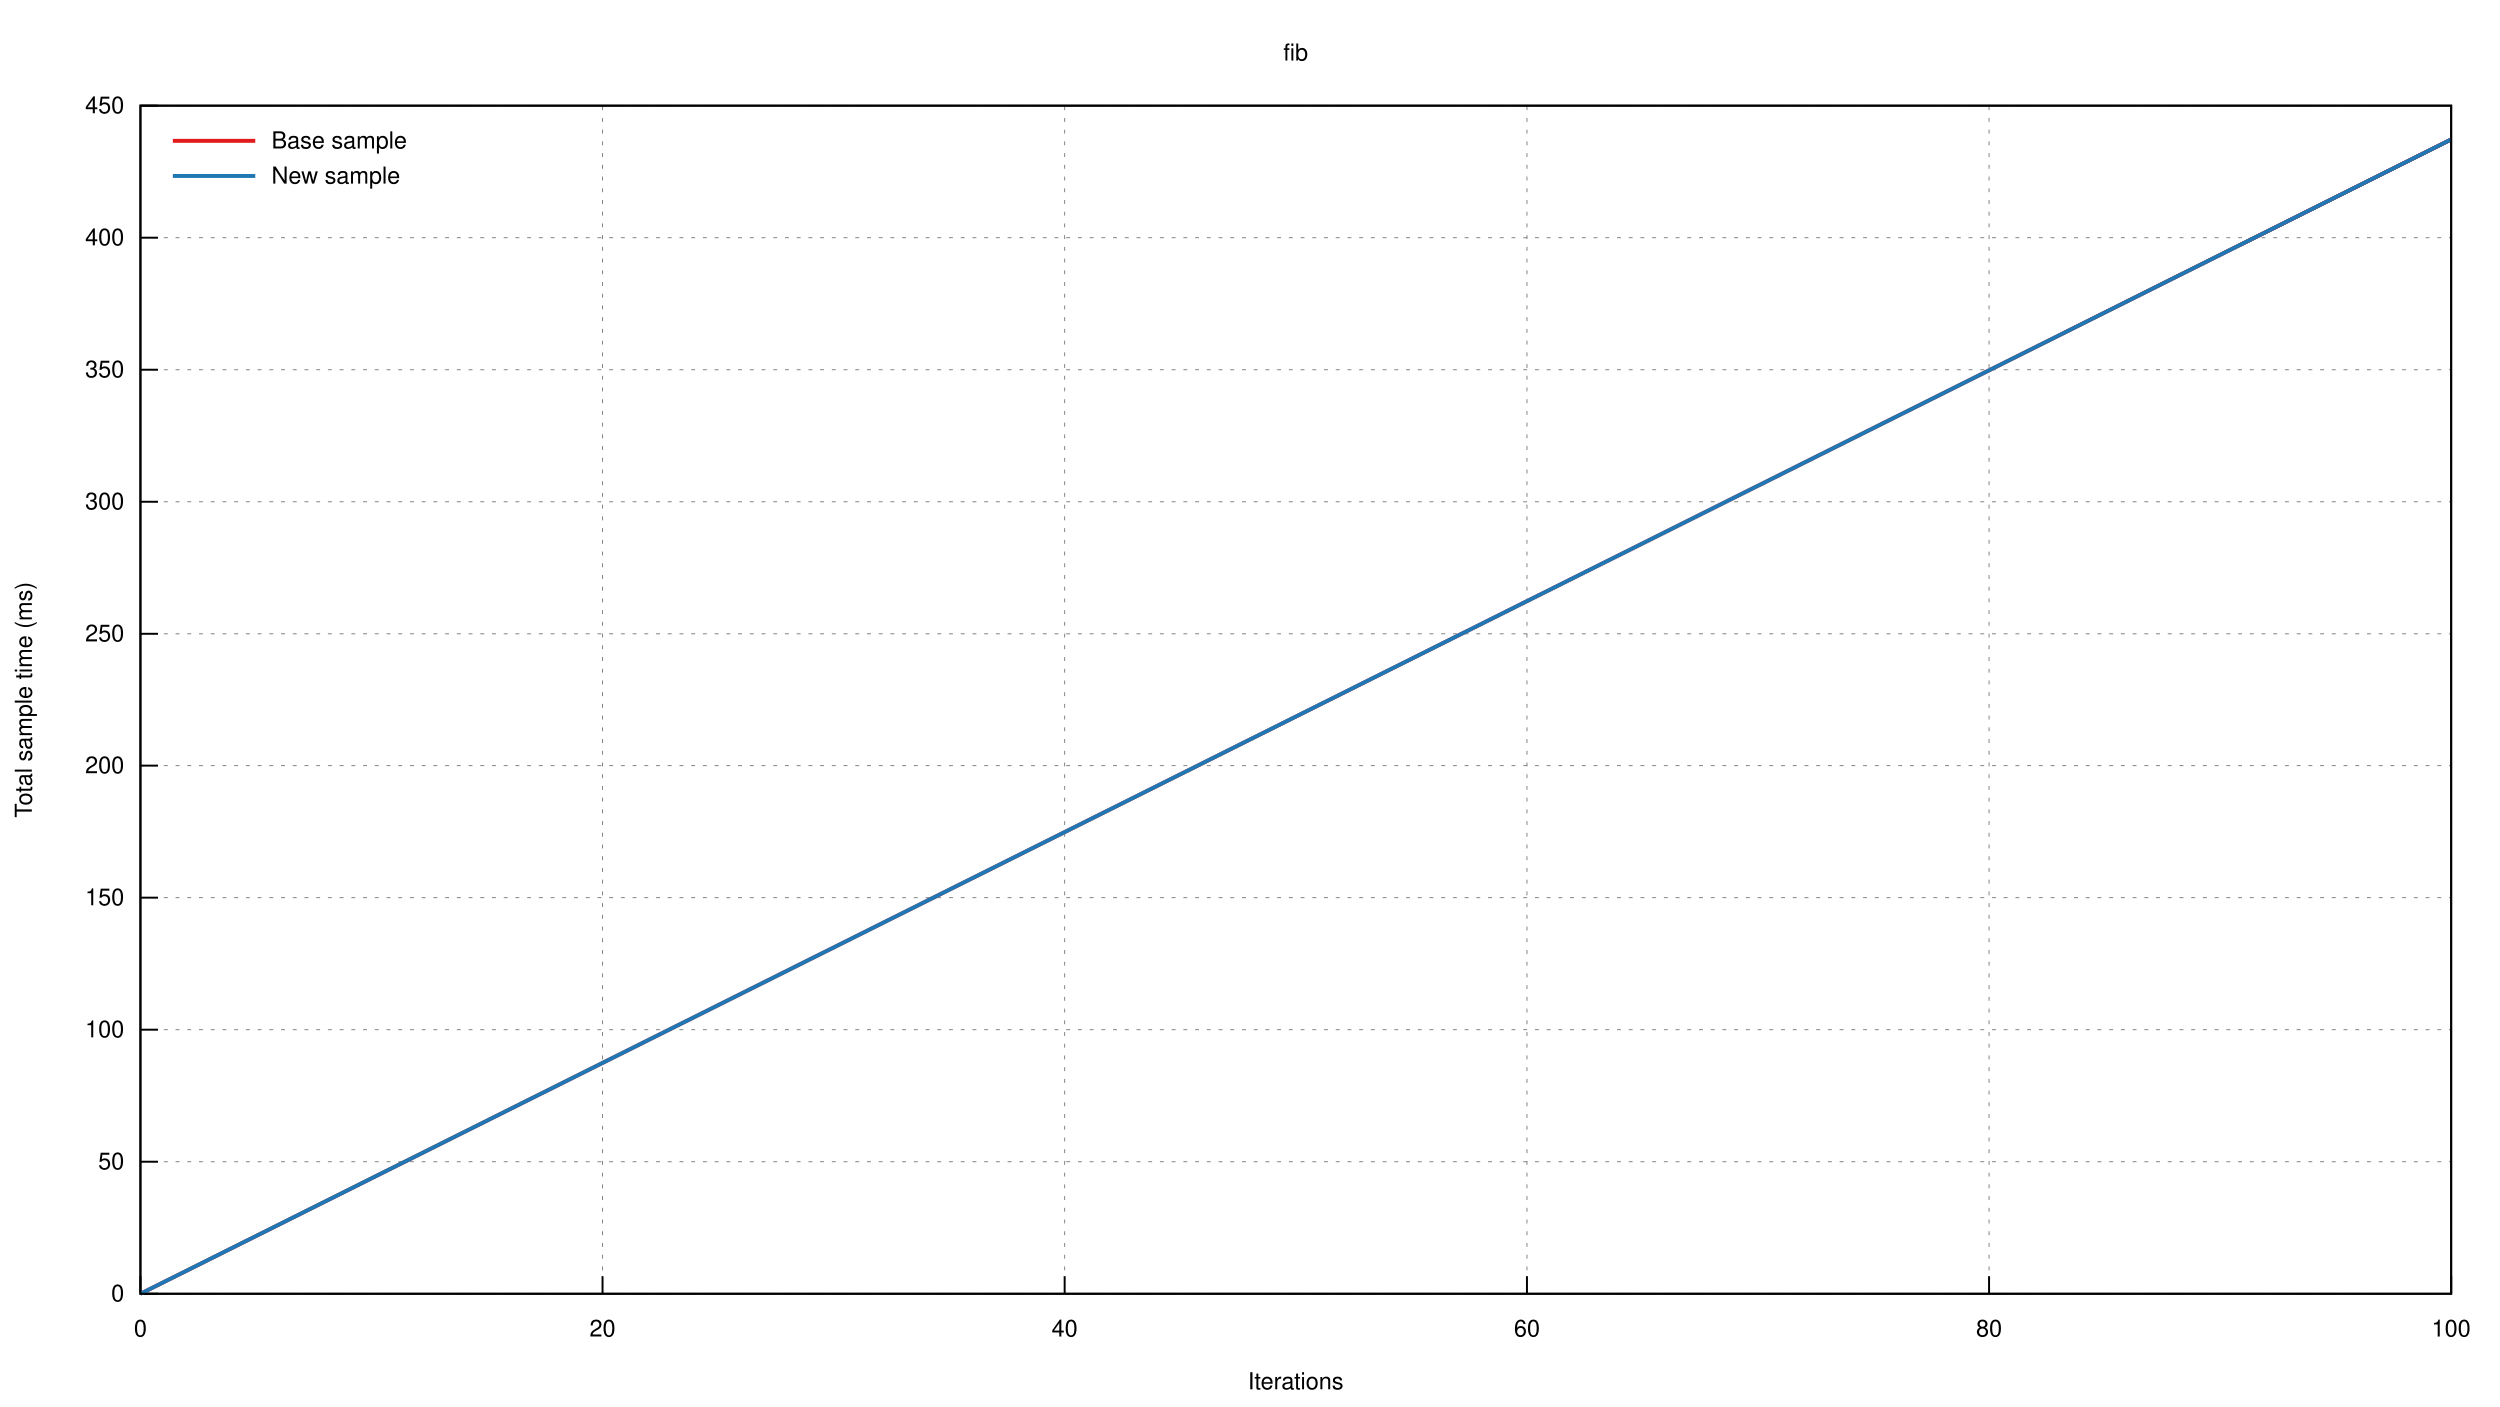
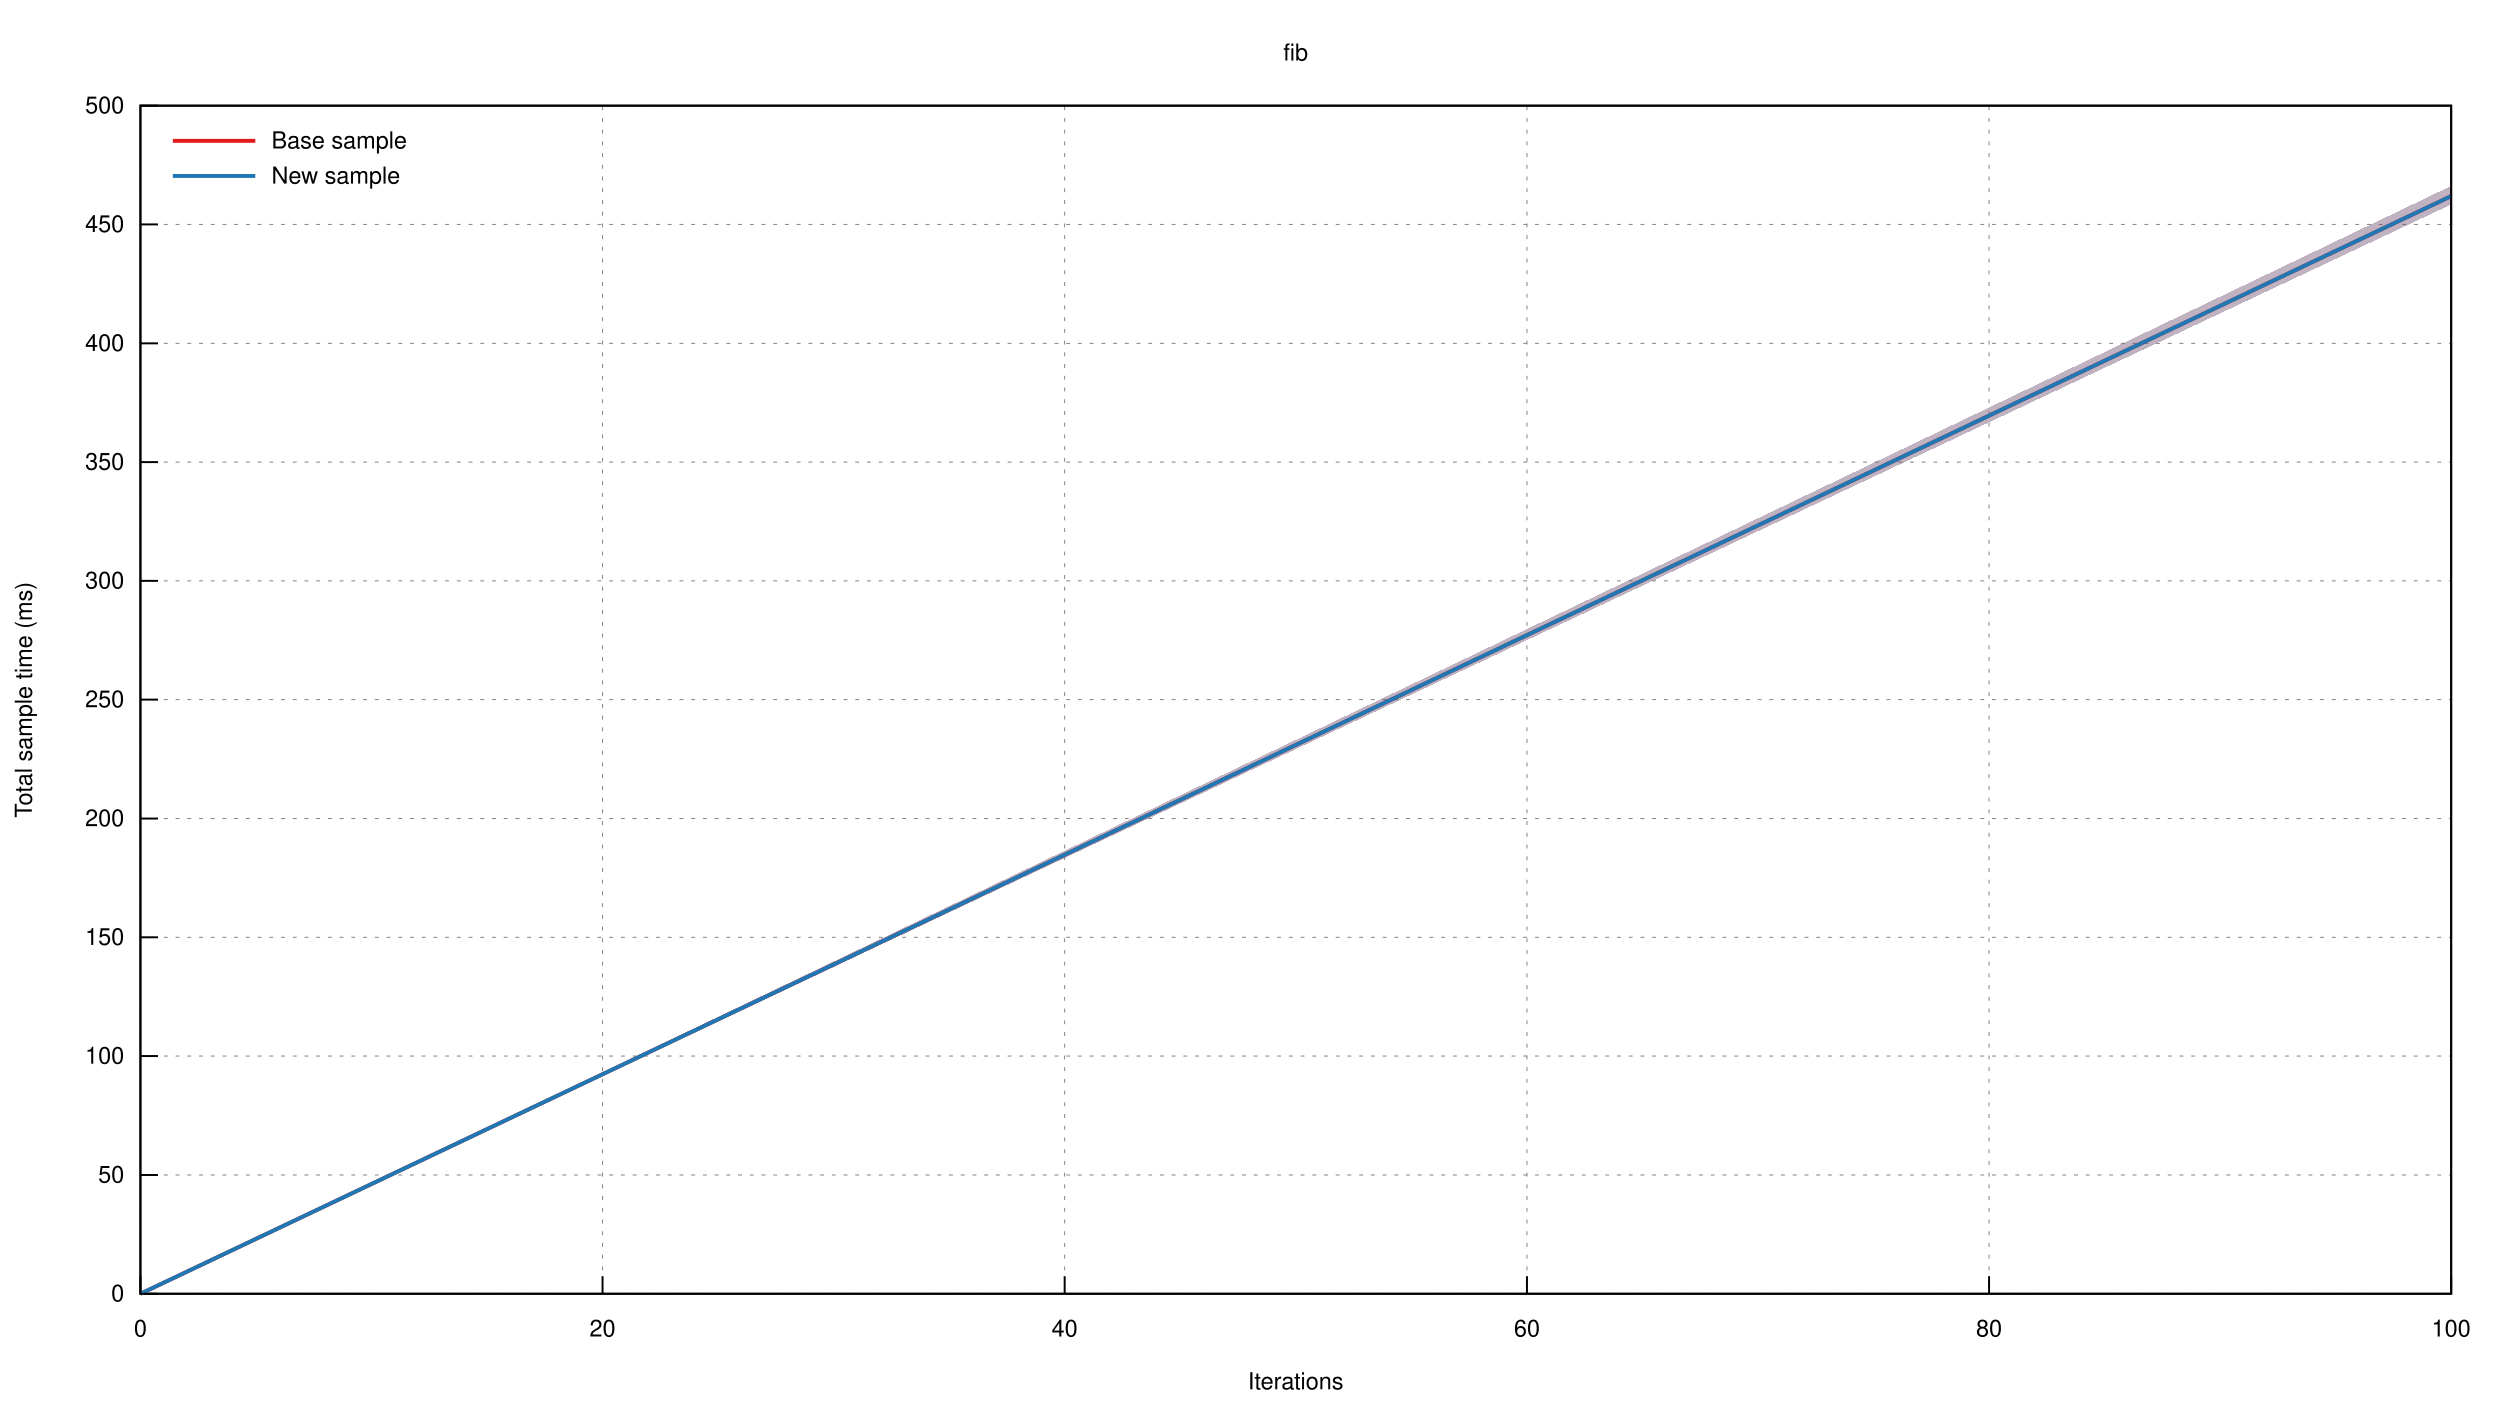
<svg xmlns="http://www.w3.org/2000/svg" xmlns:xlink="http://www.w3.org/1999/xlink" viewBox="0 0 1280 720">
  <g id="gnuplot_canvas">
    <rect x="0" y="0" width="1280" height="720" fill="none" />
    <defs>
      <circle id="gpDot" r="0.5" stroke-width="0.5" stroke="currentColor" />
      <path id="gpPt0" stroke-width="0.222" stroke="currentColor" d="M-1,0 h2 M0,-1 v2" />
      <path id="gpPt1" stroke-width="0.222" stroke="currentColor" d="M-1,-1 L1,1 M1,-1 L-1,1" />
      <path id="gpPt2" stroke-width="0.222" stroke="currentColor" d="M-1,0 L1,0 M0,-1 L0,1 M-1,-1 L1,1 M-1,1 L1,-1" />
      <rect id="gpPt3" stroke-width="0.222" stroke="currentColor" x="-1" y="-1" width="2" height="2" />
      <rect id="gpPt4" stroke-width="0.222" stroke="currentColor" fill="currentColor" x="-1" y="-1" width="2" height="2" />
      <circle id="gpPt5" stroke-width="0.222" stroke="currentColor" cx="0" cy="0" r="1" />
      <use xlink:href="#gpPt5" id="gpPt6" fill="currentColor" stroke="none" />
      <path id="gpPt7" stroke-width="0.222" stroke="currentColor" d="M0,-1.33 L-1.33,0.67 L1.33,0.67 z" />
      <use xlink:href="#gpPt7" id="gpPt8" fill="currentColor" stroke="none" />
      <use xlink:href="#gpPt7" id="gpPt9" stroke="currentColor" transform="rotate(180)" />
      <use xlink:href="#gpPt9" id="gpPt10" fill="currentColor" stroke="none" />
      <use xlink:href="#gpPt3" id="gpPt11" stroke="currentColor" transform="rotate(45)" />
      <use xlink:href="#gpPt11" id="gpPt12" fill="currentColor" stroke="none" />
      <path id="gpPt13" stroke-width="0.222" stroke="currentColor" d="M0,1.330 L1.265,0.411 L0.782,-1.067 L-0.782,-1.076 L-1.265,0.411 z" />
      <use xlink:href="#gpPt13" id="gpPt14" fill="currentColor" stroke="none" />
      <filter id="textbox" filterUnits="objectBoundingBox" x="0" y="0" height="1" width="1">
        <feFlood flood-color="white" flood-opacity="1" result="bgnd" />
        <feComposite in="SourceGraphic" in2="bgnd" operator="atop" />
      </filter>
      <filter id="greybox" filterUnits="objectBoundingBox" x="0" y="0" height="1" width="1">
        <feFlood flood-color="lightgrey" flood-opacity="1" result="grey" />
        <feComposite in="SourceGraphic" in2="grey" operator="atop" />
      </filter>
    </defs>
    <g fill="none" color="white" stroke="currentColor" stroke-width="1.00" stroke-linecap="butt" stroke-linejoin="miter">
</g>
    <g fill="none" color="black" stroke="currentColor" stroke-width="1.00" stroke-linecap="butt" stroke-linejoin="miter">
</g>
    <g fill="none" color="black" stroke="black" stroke-width="0.50" stroke-linecap="butt" stroke-linejoin="miter">
</g>
    <g fill="none" color="gray" stroke="currentColor" stroke-width="0.50" stroke-linecap="butt" stroke-linejoin="miter">
      <path stroke="gray" stroke-dasharray="2,4" class="gridline" d="M71.9,662.4 L1255.0,662.4  " />
    </g>
    <g fill="none" color="gray" stroke="gray" stroke-width="1.00" stroke-linecap="butt" stroke-linejoin="miter">
</g>
    <g fill="none" color="black" stroke="currentColor" stroke-width="1.00" stroke-linecap="butt" stroke-linejoin="miter">
      <path stroke="black" d="M71.9,662.4 L80.9,662.4  " />
      <g transform="translate(63.6,666.3)" stroke="none" fill="black" font-family="Helvetica" font-size="12.00" text-anchor="end">
        <text>
          <tspan font-family="Helvetica"> 0</tspan>
        </text>
      </g>
    </g>
    <g fill="none" color="black" stroke="currentColor" stroke-width="1.00" stroke-linecap="butt" stroke-linejoin="miter">
</g>
    <g fill="none" color="black" stroke="black" stroke-width="0.50" stroke-linecap="butt" stroke-linejoin="miter">
</g>
    <g fill="none" color="gray" stroke="currentColor" stroke-width="0.50" stroke-linecap="butt" stroke-linejoin="miter">
-       <path stroke="gray" stroke-dasharray="2,4" class="gridline" d="M71.9,594.8 L1255.0,594.8  " />
-     </g>
-     <g fill="none" color="gray" stroke="gray" stroke-width="1.00" stroke-linecap="butt" stroke-linejoin="miter">
- </g>
-     <g fill="none" color="black" stroke="currentColor" stroke-width="1.00" stroke-linecap="butt" stroke-linejoin="miter">
-       <path stroke="black" d="M71.9,594.8 L80.9,594.8  " />
-       <g transform="translate(63.6,598.7)" stroke="none" fill="black" font-family="Helvetica" font-size="12.00" text-anchor="end">
+       <path stroke="gray" stroke-dasharray="2,4" class="gridline" d="M71.9,601.6 L1255.0,601.6  " />
+     </g>
+     <g fill="none" color="gray" stroke="gray" stroke-width="1.00" stroke-linecap="butt" stroke-linejoin="miter">
+ </g>
+     <g fill="none" color="black" stroke="currentColor" stroke-width="1.00" stroke-linecap="butt" stroke-linejoin="miter">
+       <path stroke="black" d="M71.9,601.6 L80.9,601.6  " />
+       <g transform="translate(63.6,605.5)" stroke="none" fill="black" font-family="Helvetica" font-size="12.00" text-anchor="end">
        <text>
          <tspan font-family="Helvetica"> 50</tspan>
        </text>
      </g>
    </g>
    <g fill="none" color="black" stroke="currentColor" stroke-width="1.00" stroke-linecap="butt" stroke-linejoin="miter">
</g>
    <g fill="none" color="black" stroke="black" stroke-width="0.50" stroke-linecap="butt" stroke-linejoin="miter">
</g>
    <g fill="none" color="gray" stroke="currentColor" stroke-width="0.50" stroke-linecap="butt" stroke-linejoin="miter">
-       <path stroke="gray" stroke-dasharray="2,4" class="gridline" d="M71.9,527.2 L1255.0,527.2  " />
-     </g>
-     <g fill="none" color="gray" stroke="gray" stroke-width="1.00" stroke-linecap="butt" stroke-linejoin="miter">
- </g>
-     <g fill="none" color="black" stroke="currentColor" stroke-width="1.00" stroke-linecap="butt" stroke-linejoin="miter">
-       <path stroke="black" d="M71.9,527.2 L80.9,527.2  " />
-       <g transform="translate(63.6,531.1)" stroke="none" fill="black" font-family="Helvetica" font-size="12.00" text-anchor="end">
+       <path stroke="gray" stroke-dasharray="2,4" class="gridline" d="M71.9,540.7 L1255.0,540.7  " />
+     </g>
+     <g fill="none" color="gray" stroke="gray" stroke-width="1.00" stroke-linecap="butt" stroke-linejoin="miter">
+ </g>
+     <g fill="none" color="black" stroke="currentColor" stroke-width="1.00" stroke-linecap="butt" stroke-linejoin="miter">
+       <path stroke="black" d="M71.9,540.7 L80.9,540.7  " />
+       <g transform="translate(63.6,544.6)" stroke="none" fill="black" font-family="Helvetica" font-size="12.00" text-anchor="end">
        <text>
          <tspan font-family="Helvetica"> 100</tspan>
        </text>
      </g>
    </g>
    <g fill="none" color="black" stroke="currentColor" stroke-width="1.00" stroke-linecap="butt" stroke-linejoin="miter">
</g>
    <g fill="none" color="black" stroke="black" stroke-width="0.50" stroke-linecap="butt" stroke-linejoin="miter">
</g>
    <g fill="none" color="gray" stroke="currentColor" stroke-width="0.50" stroke-linecap="butt" stroke-linejoin="miter">
-       <path stroke="gray" stroke-dasharray="2,4" class="gridline" d="M71.9,459.6 L1255.0,459.6  " />
-     </g>
-     <g fill="none" color="gray" stroke="gray" stroke-width="1.00" stroke-linecap="butt" stroke-linejoin="miter">
- </g>
-     <g fill="none" color="black" stroke="currentColor" stroke-width="1.00" stroke-linecap="butt" stroke-linejoin="miter">
-       <path stroke="black" d="M71.9,459.6 L80.9,459.6  " />
-       <g transform="translate(63.6,463.5)" stroke="none" fill="black" font-family="Helvetica" font-size="12.00" text-anchor="end">
+       <path stroke="gray" stroke-dasharray="2,4" class="gridline" d="M71.9,479.9 L1255.0,479.9  " />
+     </g>
+     <g fill="none" color="gray" stroke="gray" stroke-width="1.00" stroke-linecap="butt" stroke-linejoin="miter">
+ </g>
+     <g fill="none" color="black" stroke="currentColor" stroke-width="1.00" stroke-linecap="butt" stroke-linejoin="miter">
+       <path stroke="black" d="M71.9,479.9 L80.9,479.9  " />
+       <g transform="translate(63.6,483.8)" stroke="none" fill="black" font-family="Helvetica" font-size="12.00" text-anchor="end">
        <text>
          <tspan font-family="Helvetica"> 150</tspan>
        </text>
      </g>
    </g>
    <g fill="none" color="black" stroke="currentColor" stroke-width="1.00" stroke-linecap="butt" stroke-linejoin="miter">
</g>
    <g fill="none" color="black" stroke="black" stroke-width="0.50" stroke-linecap="butt" stroke-linejoin="miter">
</g>
    <g fill="none" color="gray" stroke="currentColor" stroke-width="0.50" stroke-linecap="butt" stroke-linejoin="miter">
-       <path stroke="gray" stroke-dasharray="2,4" class="gridline" d="M71.9,392.0 L1255.0,392.0  " />
-     </g>
-     <g fill="none" color="gray" stroke="gray" stroke-width="1.00" stroke-linecap="butt" stroke-linejoin="miter">
- </g>
-     <g fill="none" color="black" stroke="currentColor" stroke-width="1.00" stroke-linecap="butt" stroke-linejoin="miter">
-       <path stroke="black" d="M71.9,392.0 L80.9,392.0  " />
-       <g transform="translate(63.6,395.9)" stroke="none" fill="black" font-family="Helvetica" font-size="12.00" text-anchor="end">
+       <path stroke="gray" stroke-dasharray="2,4" class="gridline" d="M71.9,419.1 L1255.0,419.1  " />
+     </g>
+     <g fill="none" color="gray" stroke="gray" stroke-width="1.00" stroke-linecap="butt" stroke-linejoin="miter">
+ </g>
+     <g fill="none" color="black" stroke="currentColor" stroke-width="1.00" stroke-linecap="butt" stroke-linejoin="miter">
+       <path stroke="black" d="M71.9,419.1 L80.9,419.1  " />
+       <g transform="translate(63.6,423.0)" stroke="none" fill="black" font-family="Helvetica" font-size="12.00" text-anchor="end">
        <text>
          <tspan font-family="Helvetica"> 200</tspan>
        </text>
      </g>
    </g>
    <g fill="none" color="black" stroke="currentColor" stroke-width="1.00" stroke-linecap="butt" stroke-linejoin="miter">
</g>
    <g fill="none" color="black" stroke="black" stroke-width="0.50" stroke-linecap="butt" stroke-linejoin="miter">
</g>
    <g fill="none" color="gray" stroke="currentColor" stroke-width="0.50" stroke-linecap="butt" stroke-linejoin="miter">
-       <path stroke="gray" stroke-dasharray="2,4" class="gridline" d="M71.9,324.5 L1255.0,324.5  " />
-     </g>
-     <g fill="none" color="gray" stroke="gray" stroke-width="1.00" stroke-linecap="butt" stroke-linejoin="miter">
- </g>
-     <g fill="none" color="black" stroke="currentColor" stroke-width="1.00" stroke-linecap="butt" stroke-linejoin="miter">
-       <path stroke="black" d="M71.9,324.5 L80.9,324.5  " />
-       <g transform="translate(63.6,328.4)" stroke="none" fill="black" font-family="Helvetica" font-size="12.00" text-anchor="end">
+       <path stroke="gray" stroke-dasharray="2,4" class="gridline" d="M71.9,358.2 L1255.0,358.2  " />
+     </g>
+     <g fill="none" color="gray" stroke="gray" stroke-width="1.00" stroke-linecap="butt" stroke-linejoin="miter">
+ </g>
+     <g fill="none" color="black" stroke="currentColor" stroke-width="1.00" stroke-linecap="butt" stroke-linejoin="miter">
+       <path stroke="black" d="M71.9,358.2 L80.9,358.2  " />
+       <g transform="translate(63.6,362.1)" stroke="none" fill="black" font-family="Helvetica" font-size="12.00" text-anchor="end">
        <text>
          <tspan font-family="Helvetica"> 250</tspan>
        </text>
      </g>
    </g>
    <g fill="none" color="black" stroke="currentColor" stroke-width="1.00" stroke-linecap="butt" stroke-linejoin="miter">
</g>
    <g fill="none" color="black" stroke="black" stroke-width="0.50" stroke-linecap="butt" stroke-linejoin="miter">
</g>
    <g fill="none" color="gray" stroke="currentColor" stroke-width="0.50" stroke-linecap="butt" stroke-linejoin="miter">
-       <path stroke="gray" stroke-dasharray="2,4" class="gridline" d="M71.9,256.9 L1255.0,256.9  " />
-     </g>
-     <g fill="none" color="gray" stroke="gray" stroke-width="1.00" stroke-linecap="butt" stroke-linejoin="miter">
- </g>
-     <g fill="none" color="black" stroke="currentColor" stroke-width="1.00" stroke-linecap="butt" stroke-linejoin="miter">
-       <path stroke="black" d="M71.9,256.9 L80.9,256.9  " />
-       <g transform="translate(63.6,260.8)" stroke="none" fill="black" font-family="Helvetica" font-size="12.00" text-anchor="end">
+       <path stroke="gray" stroke-dasharray="2,4" class="gridline" d="M71.9,297.4 L1255.0,297.4  " />
+     </g>
+     <g fill="none" color="gray" stroke="gray" stroke-width="1.00" stroke-linecap="butt" stroke-linejoin="miter">
+ </g>
+     <g fill="none" color="black" stroke="currentColor" stroke-width="1.00" stroke-linecap="butt" stroke-linejoin="miter">
+       <path stroke="black" d="M71.9,297.4 L80.9,297.4  " />
+       <g transform="translate(63.6,301.3)" stroke="none" fill="black" font-family="Helvetica" font-size="12.00" text-anchor="end">
        <text>
          <tspan font-family="Helvetica"> 300</tspan>
        </text>
      </g>
    </g>
    <g fill="none" color="black" stroke="currentColor" stroke-width="1.00" stroke-linecap="butt" stroke-linejoin="miter">
</g>
    <g fill="none" color="black" stroke="black" stroke-width="0.50" stroke-linecap="butt" stroke-linejoin="miter">
</g>
    <g fill="none" color="gray" stroke="currentColor" stroke-width="0.50" stroke-linecap="butt" stroke-linejoin="miter">
-       <path stroke="gray" stroke-dasharray="2,4" class="gridline" d="M71.9,189.3 L1255.0,189.3  " />
-     </g>
-     <g fill="none" color="gray" stroke="gray" stroke-width="1.00" stroke-linecap="butt" stroke-linejoin="miter">
- </g>
-     <g fill="none" color="black" stroke="currentColor" stroke-width="1.00" stroke-linecap="butt" stroke-linejoin="miter">
-       <path stroke="black" d="M71.9,189.3 L80.9,189.3  " />
-       <g transform="translate(63.6,193.2)" stroke="none" fill="black" font-family="Helvetica" font-size="12.00" text-anchor="end">
+       <path stroke="gray" stroke-dasharray="2,4" class="gridline" d="M71.9,236.6 L1255.0,236.6  " />
+     </g>
+     <g fill="none" color="gray" stroke="gray" stroke-width="1.00" stroke-linecap="butt" stroke-linejoin="miter">
+ </g>
+     <g fill="none" color="black" stroke="currentColor" stroke-width="1.00" stroke-linecap="butt" stroke-linejoin="miter">
+       <path stroke="black" d="M71.9,236.6 L80.9,236.6  " />
+       <g transform="translate(63.6,240.5)" stroke="none" fill="black" font-family="Helvetica" font-size="12.00" text-anchor="end">
        <text>
          <tspan font-family="Helvetica"> 350</tspan>
        </text>
      </g>
    </g>
    <g fill="none" color="black" stroke="currentColor" stroke-width="1.00" stroke-linecap="butt" stroke-linejoin="miter">
</g>
    <g fill="none" color="black" stroke="black" stroke-width="0.50" stroke-linecap="butt" stroke-linejoin="miter">
</g>
    <g fill="none" color="gray" stroke="currentColor" stroke-width="0.50" stroke-linecap="butt" stroke-linejoin="miter">
-       <path stroke="gray" stroke-dasharray="2,4" class="gridline" d="M71.9,121.7 L1255.0,121.7  " />
-     </g>
-     <g fill="none" color="gray" stroke="gray" stroke-width="1.00" stroke-linecap="butt" stroke-linejoin="miter">
- </g>
-     <g fill="none" color="black" stroke="currentColor" stroke-width="1.00" stroke-linecap="butt" stroke-linejoin="miter">
-       <path stroke="black" d="M71.9,121.7 L80.9,121.7  " />
-       <g transform="translate(63.6,125.6)" stroke="none" fill="black" font-family="Helvetica" font-size="12.00" text-anchor="end">
+       <path stroke="gray" stroke-dasharray="2,4" class="gridline" d="M71.9,175.8 L1255.0,175.8  " />
+     </g>
+     <g fill="none" color="gray" stroke="gray" stroke-width="1.00" stroke-linecap="butt" stroke-linejoin="miter">
+ </g>
+     <g fill="none" color="black" stroke="currentColor" stroke-width="1.00" stroke-linecap="butt" stroke-linejoin="miter">
+       <path stroke="black" d="M71.9,175.8 L80.9,175.8  " />
+       <g transform="translate(63.6,179.7)" stroke="none" fill="black" font-family="Helvetica" font-size="12.00" text-anchor="end">
        <text>
          <tspan font-family="Helvetica"> 400</tspan>
+         </text>
+       </g>
+     </g>
+     <g fill="none" color="black" stroke="currentColor" stroke-width="1.00" stroke-linecap="butt" stroke-linejoin="miter">
+ </g>
+     <g fill="none" color="black" stroke="black" stroke-width="0.50" stroke-linecap="butt" stroke-linejoin="miter">
+ </g>
+     <g fill="none" color="gray" stroke="currentColor" stroke-width="0.50" stroke-linecap="butt" stroke-linejoin="miter">
+       <path stroke="gray" stroke-dasharray="2,4" class="gridline" d="M71.9,114.9 L1255.0,114.9  " />
+     </g>
+     <g fill="none" color="gray" stroke="gray" stroke-width="1.00" stroke-linecap="butt" stroke-linejoin="miter">
+ </g>
+     <g fill="none" color="black" stroke="currentColor" stroke-width="1.00" stroke-linecap="butt" stroke-linejoin="miter">
+       <path stroke="black" d="M71.9,114.9 L80.9,114.9  " />
+       <g transform="translate(63.6,118.8)" stroke="none" fill="black" font-family="Helvetica" font-size="12.00" text-anchor="end">
+         <text>
+           <tspan font-family="Helvetica"> 450</tspan>
        </text>
      </g>
    </g>
    <g fill="none" color="black" stroke="currentColor" stroke-width="1.00" stroke-linecap="butt" stroke-linejoin="miter">
</g>
    <g fill="none" color="black" stroke="black" stroke-width="0.50" stroke-linecap="butt" stroke-linejoin="miter">
</g>
    <g fill="none" color="gray" stroke="currentColor" stroke-width="0.50" stroke-linecap="butt" stroke-linejoin="miter">
      <path stroke="gray" stroke-dasharray="2,4" class="gridline" d="M71.9,54.1 L1255.0,54.1  " />
    </g>
    <g fill="none" color="gray" stroke="gray" stroke-width="1.00" stroke-linecap="butt" stroke-linejoin="miter">
</g>
    <g fill="none" color="black" stroke="currentColor" stroke-width="1.00" stroke-linecap="butt" stroke-linejoin="miter">
      <path stroke="black" d="M71.9,54.1 L80.9,54.1  " />
      <g transform="translate(63.6,58.0)" stroke="none" fill="black" font-family="Helvetica" font-size="12.00" text-anchor="end">
        <text>
-           <tspan font-family="Helvetica"> 450</tspan>
+           <tspan font-family="Helvetica"> 500</tspan>
        </text>
      </g>
    </g>
    <g fill="none" color="black" stroke="currentColor" stroke-width="1.00" stroke-linecap="butt" stroke-linejoin="miter">
</g>
    <g fill="none" color="black" stroke="black" stroke-width="0.50" stroke-linecap="butt" stroke-linejoin="miter">
</g>
    <g fill="none" color="gray" stroke="currentColor" stroke-width="0.50" stroke-linecap="butt" stroke-linejoin="miter">
      <path stroke="gray" stroke-dasharray="2,4" class="gridline" d="M71.9,662.4 L71.9,54.1  " />
    </g>
    <g fill="none" color="gray" stroke="gray" stroke-width="1.00" stroke-linecap="butt" stroke-linejoin="miter">
</g>
    <g fill="none" color="black" stroke="currentColor" stroke-width="1.00" stroke-linecap="butt" stroke-linejoin="miter">
      <path stroke="black" d="M71.9,662.4 L71.9,653.4  " />
      <g transform="translate(71.9,684.3)" stroke="none" fill="black" font-family="Helvetica" font-size="12.00" text-anchor="middle">
        <text>
          <tspan font-family="Helvetica"> 0</tspan>
        </text>
      </g>
    </g>
    <g fill="none" color="black" stroke="currentColor" stroke-width="1.00" stroke-linecap="butt" stroke-linejoin="miter">
</g>
    <g fill="none" color="black" stroke="black" stroke-width="0.50" stroke-linecap="butt" stroke-linejoin="miter">
</g>
    <g fill="none" color="gray" stroke="currentColor" stroke-width="0.50" stroke-linecap="butt" stroke-linejoin="miter">
      <path stroke="gray" stroke-dasharray="2,4" class="gridline" d="M308.5,662.4 L308.5,54.1  " />
    </g>
    <g fill="none" color="gray" stroke="gray" stroke-width="1.00" stroke-linecap="butt" stroke-linejoin="miter">
</g>
    <g fill="none" color="black" stroke="currentColor" stroke-width="1.00" stroke-linecap="butt" stroke-linejoin="miter">
      <path stroke="black" d="M308.5,662.4 L308.5,653.4  " />
      <g transform="translate(308.5,684.3)" stroke="none" fill="black" font-family="Helvetica" font-size="12.00" text-anchor="middle">
        <text>
          <tspan font-family="Helvetica"> 20</tspan>
        </text>
      </g>
    </g>
    <g fill="none" color="black" stroke="currentColor" stroke-width="1.00" stroke-linecap="butt" stroke-linejoin="miter">
</g>
    <g fill="none" color="black" stroke="black" stroke-width="0.50" stroke-linecap="butt" stroke-linejoin="miter">
</g>
    <g fill="none" color="gray" stroke="currentColor" stroke-width="0.50" stroke-linecap="butt" stroke-linejoin="miter">
      <path stroke="gray" stroke-dasharray="2,4" class="gridline" d="M545.1,662.4 L545.1,54.1  " />
    </g>
    <g fill="none" color="gray" stroke="gray" stroke-width="1.00" stroke-linecap="butt" stroke-linejoin="miter">
</g>
    <g fill="none" color="black" stroke="currentColor" stroke-width="1.00" stroke-linecap="butt" stroke-linejoin="miter">
      <path stroke="black" d="M545.1,662.4 L545.1,653.4  " />
      <g transform="translate(545.1,684.3)" stroke="none" fill="black" font-family="Helvetica" font-size="12.00" text-anchor="middle">
        <text>
          <tspan font-family="Helvetica"> 40</tspan>
        </text>
      </g>
    </g>
    <g fill="none" color="black" stroke="currentColor" stroke-width="1.00" stroke-linecap="butt" stroke-linejoin="miter">
</g>
    <g fill="none" color="black" stroke="black" stroke-width="0.50" stroke-linecap="butt" stroke-linejoin="miter">
</g>
    <g fill="none" color="gray" stroke="currentColor" stroke-width="0.50" stroke-linecap="butt" stroke-linejoin="miter">
      <path stroke="gray" stroke-dasharray="2,4" class="gridline" d="M781.8,662.4 L781.8,54.1  " />
    </g>
    <g fill="none" color="gray" stroke="gray" stroke-width="1.00" stroke-linecap="butt" stroke-linejoin="miter">
</g>
    <g fill="none" color="black" stroke="currentColor" stroke-width="1.00" stroke-linecap="butt" stroke-linejoin="miter">
      <path stroke="black" d="M781.8,662.4 L781.8,653.4  " />
      <g transform="translate(781.8,684.3)" stroke="none" fill="black" font-family="Helvetica" font-size="12.00" text-anchor="middle">
        <text>
          <tspan font-family="Helvetica"> 60</tspan>
        </text>
      </g>
    </g>
    <g fill="none" color="black" stroke="currentColor" stroke-width="1.00" stroke-linecap="butt" stroke-linejoin="miter">
</g>
    <g fill="none" color="black" stroke="black" stroke-width="0.50" stroke-linecap="butt" stroke-linejoin="miter">
</g>
    <g fill="none" color="gray" stroke="currentColor" stroke-width="0.50" stroke-linecap="butt" stroke-linejoin="miter">
      <path stroke="gray" stroke-dasharray="2,4" class="gridline" d="M1018.4,662.4 L1018.4,54.1  " />
    </g>
    <g fill="none" color="gray" stroke="gray" stroke-width="1.00" stroke-linecap="butt" stroke-linejoin="miter">
</g>
    <g fill="none" color="black" stroke="currentColor" stroke-width="1.00" stroke-linecap="butt" stroke-linejoin="miter">
      <path stroke="black" d="M1018.4,662.4 L1018.4,653.4  " />
      <g transform="translate(1018.4,684.3)" stroke="none" fill="black" font-family="Helvetica" font-size="12.00" text-anchor="middle">
        <text>
          <tspan font-family="Helvetica"> 80</tspan>
        </text>
      </g>
    </g>
    <g fill="none" color="black" stroke="currentColor" stroke-width="1.00" stroke-linecap="butt" stroke-linejoin="miter">
</g>
    <g fill="none" color="black" stroke="black" stroke-width="0.50" stroke-linecap="butt" stroke-linejoin="miter">
</g>
    <g fill="none" color="gray" stroke="currentColor" stroke-width="0.50" stroke-linecap="butt" stroke-linejoin="miter">
      <path stroke="gray" stroke-dasharray="2,4" class="gridline" d="M1255.0,662.4 L1255.0,54.1  " />
    </g>
    <g fill="none" color="gray" stroke="gray" stroke-width="1.00" stroke-linecap="butt" stroke-linejoin="miter">
</g>
    <g fill="none" color="black" stroke="currentColor" stroke-width="1.00" stroke-linecap="butt" stroke-linejoin="miter">
      <path stroke="black" d="M1255.0,662.4 L1255.0,653.4  " />
      <g transform="translate(1255.0,684.3)" stroke="none" fill="black" font-family="Helvetica" font-size="12.00" text-anchor="middle">
        <text>
          <tspan font-family="Helvetica"> 100</tspan>
        </text>
      </g>
    </g>
    <g fill="none" color="black" stroke="currentColor" stroke-width="1.00" stroke-linecap="butt" stroke-linejoin="miter">
</g>
    <g fill="none" color="black" stroke="currentColor" stroke-width="1.00" stroke-linecap="butt" stroke-linejoin="miter">
      <path stroke="black" d="M71.9,54.1 L71.9,662.4 L1255.0,662.4 L1255.0,54.1 L71.9,54.1 Z  " />
    </g>
    <g fill="none" color="black" stroke="currentColor" stroke-width="1.00" stroke-linecap="butt" stroke-linejoin="miter">
      <g transform="translate(16.3,358.3) rotate(270)" stroke="none" fill="black" font-family="Helvetica" font-size="12.00" text-anchor="middle">
        <text>
          <tspan font-family="Helvetica">Total sample time (ms)</tspan>
        </text>
      </g>
    </g>
    <g fill="none" color="black" stroke="currentColor" stroke-width="1.00" stroke-linecap="butt" stroke-linejoin="miter">
      <g transform="translate(663.4,711.3)" stroke="none" fill="black" font-family="Helvetica" font-size="12.00" text-anchor="middle">
        <text>
          <tspan font-family="Helvetica">Iterations</tspan>
        </text>
      </g>
    </g>
    <g fill="none" color="black" stroke="currentColor" stroke-width="1.00" stroke-linecap="butt" stroke-linejoin="miter">
      <g transform="translate(663.4,31.0)" stroke="none" fill="black" font-family="Helvetica" font-size="12.00" text-anchor="middle">
        <text>
          <tspan font-family="Helvetica">fib</tspan>
        </text>
      </g>
    </g>
    <g id="gnuplot_plot_1">
      <g fill="none" color="black" stroke="currentColor" stroke-width="1.00" stroke-linecap="butt" stroke-linejoin="miter">
        <g stroke="none" shape-rendering="crispEdges">
          <polygon fill="rgb(227,  26,  28)" fill-opacity="0.25" points="71.9,662.4 71.9,662.4 71.9,662.4 " />
-           <polygon fill="rgb(227,  26,  28)" fill-opacity="0.25" points="71.9,662.4 1255.0,72.7 1255.0,70.1 " />
+           <polygon fill="rgb(227,  26,  28)" fill-opacity="0.25" points="71.9,662.4 1255.0,104.7 1255.0,95.2 " />
        </g>
      </g>
    </g>
    <g id="gnuplot_plot_2">
      <g fill="none" color="black" stroke="currentColor" stroke-width="1.00" stroke-linecap="butt" stroke-linejoin="miter">
        <g stroke="none" shape-rendering="crispEdges">
          <polygon fill="rgb( 31, 120, 180)" fill-opacity="0.25" points="71.9,662.4 71.9,662.4 71.9,662.4 " />
-           <polygon fill="rgb( 31, 120, 180)" fill-opacity="0.25" points="71.9,662.4 1255.0,72.7 1255.0,70.1 " />
+           <polygon fill="rgb( 31, 120, 180)" fill-opacity="0.25" points="71.9,662.4 1255.0,104.7 1255.0,95.2 " />
        </g>
      </g>
    </g>
    <g id="gnuplot_plot_3">
      <g fill="none" color="white" stroke="rgb( 31, 120, 180)" stroke-width="2.00" stroke-linecap="butt" stroke-linejoin="miter">
</g>
      <g fill="none" color="black" stroke="currentColor" stroke-width="2.00" stroke-linecap="butt" stroke-linejoin="miter">
        <g transform="translate(139.0,76.0)" stroke="none" fill="black" font-family="Helvetica" font-size="12.00" text-anchor="start">
          <text>
            <tspan font-family="Helvetica">Base sample</tspan>
          </text>
        </g>
      </g>
      <g fill="none" color="black" stroke="currentColor" stroke-width="2.00" stroke-linecap="butt" stroke-linejoin="miter">
-         <path stroke="rgb(227,  26,  28)" d="M88.5,72.1 L130.7,72.1 M71.9,662.4 L1255.0,71.4  " />
+         <path stroke="rgb(227,  26,  28)" d="M88.5,72.1 L130.7,72.1 M71.9,662.4 L1255.0,100.4  " />
      </g>
    </g>
    <g id="gnuplot_plot_4">
      <g fill="none" color="black" stroke="currentColor" stroke-width="2.00" stroke-linecap="butt" stroke-linejoin="miter">
        <g transform="translate(139.0,94.0)" stroke="none" fill="black" font-family="Helvetica" font-size="12.00" text-anchor="start">
          <text>
            <tspan font-family="Helvetica">New sample</tspan>
          </text>
        </g>
      </g>
      <g fill="none" color="black" stroke="currentColor" stroke-width="2.00" stroke-linecap="butt" stroke-linejoin="miter">
-         <path stroke="rgb( 31, 120, 180)" d="M88.5,90.1 L130.7,90.1 M71.9,662.4 L1255.0,71.4  " />
+         <path stroke="rgb( 31, 120, 180)" d="M88.5,90.1 L130.7,90.1 M71.9,662.4 L1255.0,100.4  " />
      </g>
    </g>
    <g fill="none" color="black" stroke="currentColor" stroke-width="2.00" stroke-linecap="butt" stroke-linejoin="miter">
</g>
    <g fill="none" color="black" stroke="black" stroke-width="1.00" stroke-linecap="butt" stroke-linejoin="miter">
</g>
    <g fill="none" color="black" stroke="currentColor" stroke-width="1.00" stroke-linecap="butt" stroke-linejoin="miter">
      <path stroke="black" d="M71.9,54.1 L71.9,662.4 L1255.0,662.4 L1255.0,54.1 L71.9,54.1 Z  " />
    </g>
    <g fill="none" color="black" stroke="currentColor" stroke-width="1.00" stroke-linecap="butt" stroke-linejoin="miter">
</g>
  </g>
</svg>
